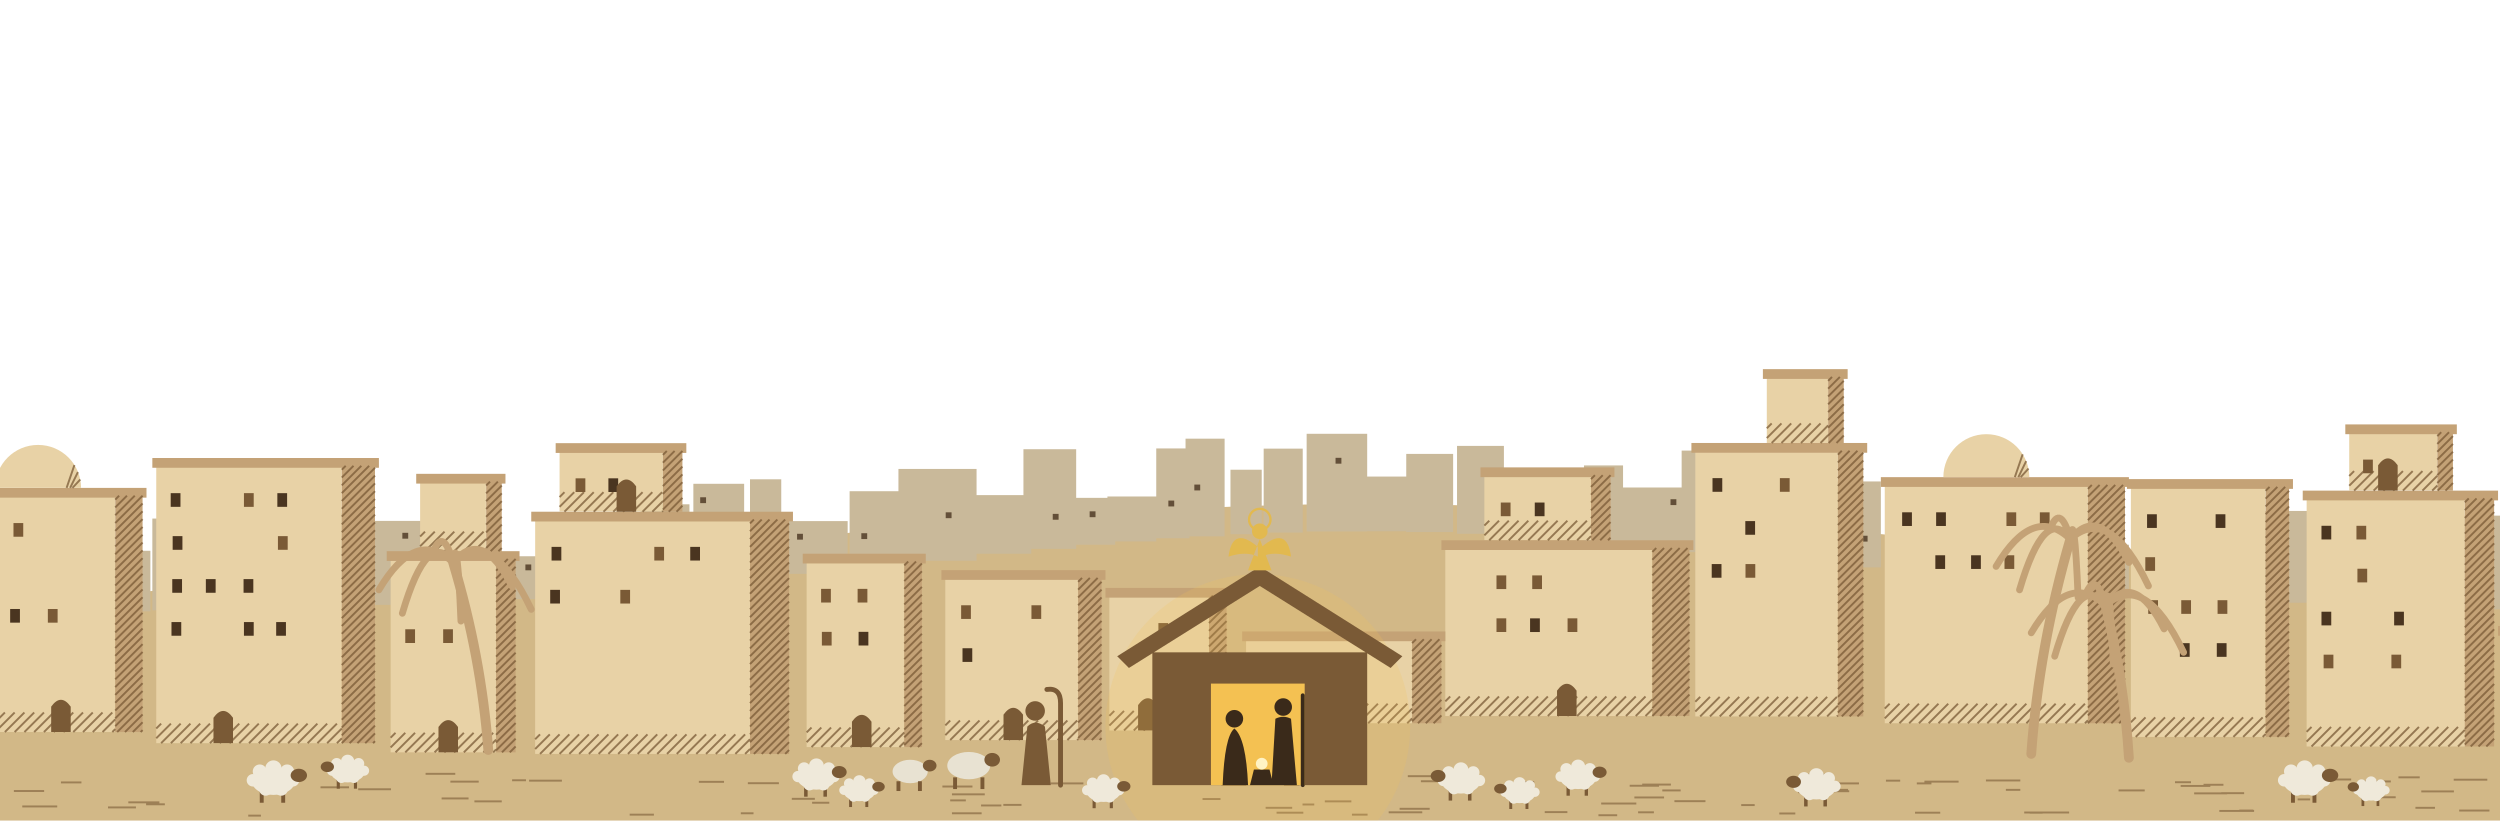
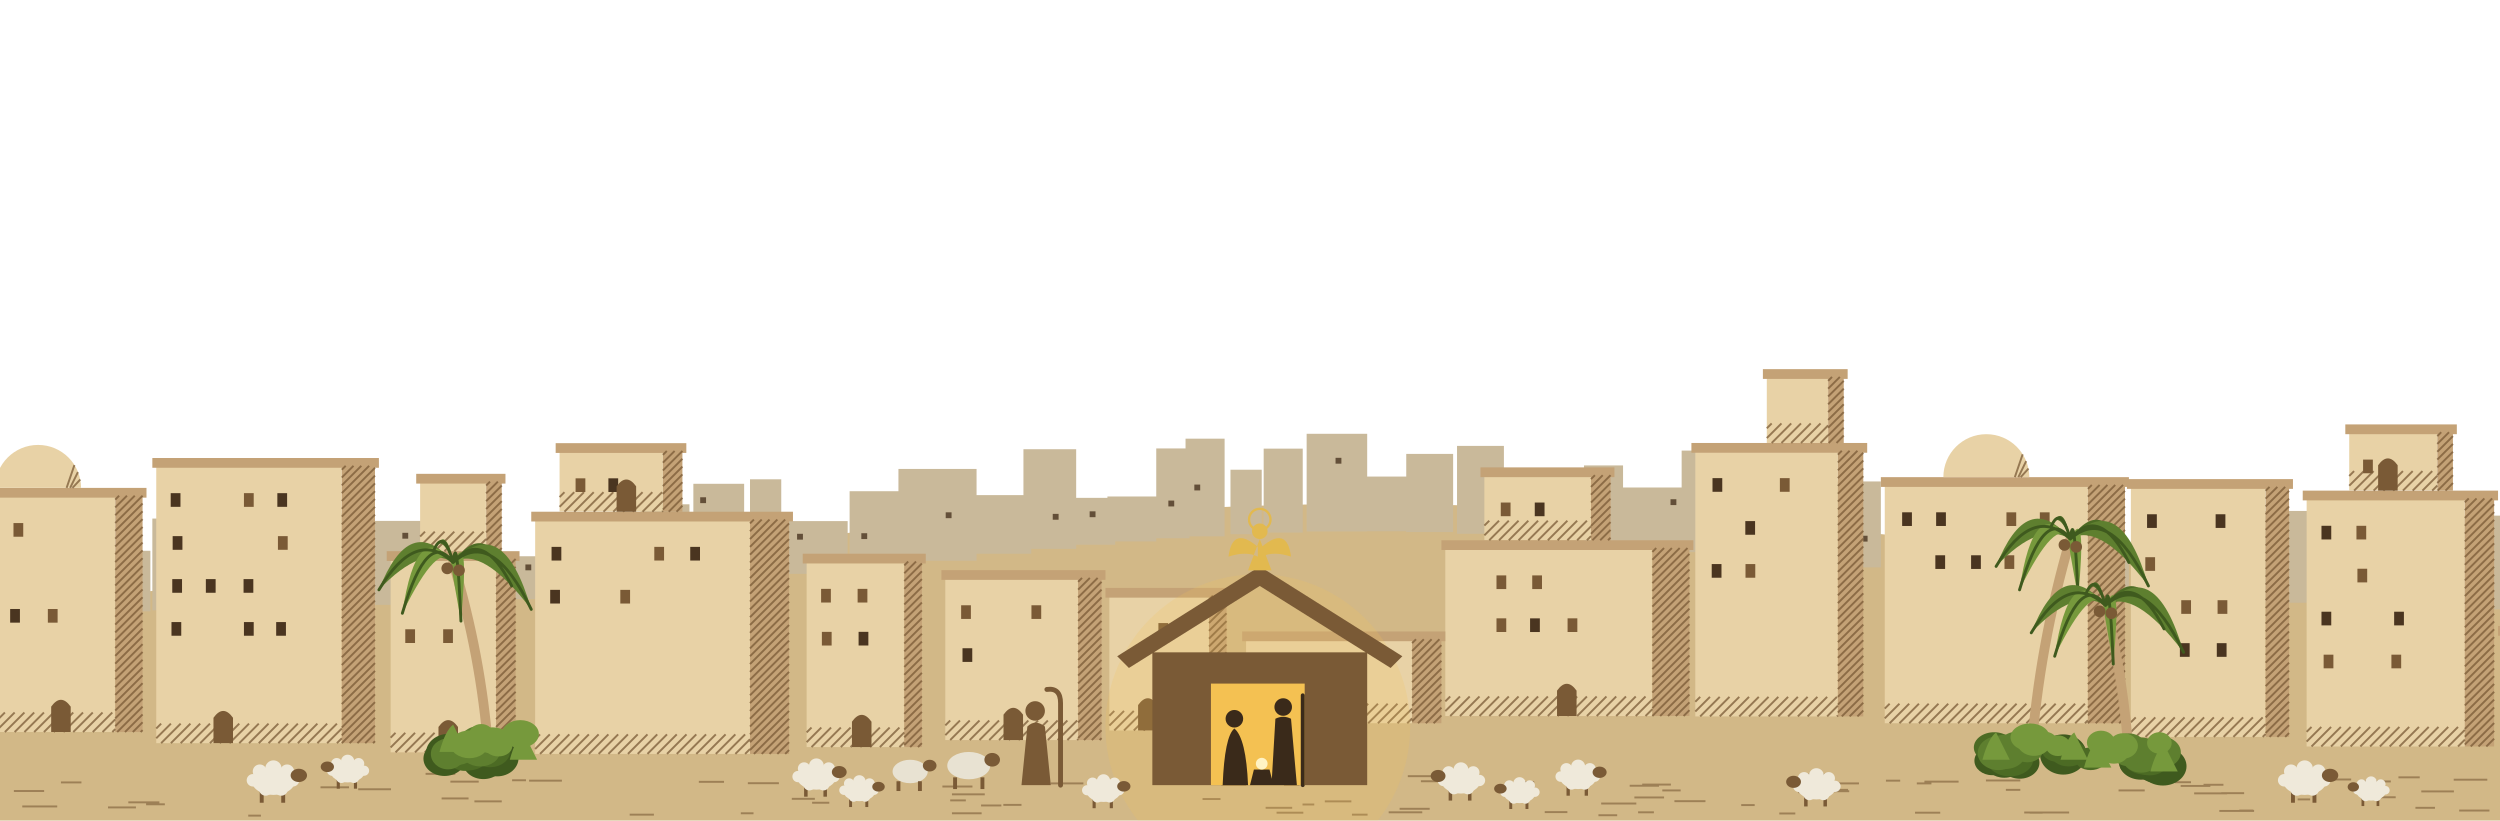
<svg xmlns="http://www.w3.org/2000/svg" viewBox="0 0 1280 420" preserveAspectRatio="xMidYMax slice">
  <path d="M0 420V307.5C300 290.3 520 258 700 258S1100 290.3 1280 306.1V420Z" fill="#D2B887" />
  <path d="M-10 267.5h21v46h-21ZM11 280.3h31v33h-31ZM45 282h32v31h-32ZM78 265.5h34v47h-34ZM111 289.9h38v22h-38ZM151 262.9h35v48h-35ZM183 266.7h36v43h-36ZM215 278.5h30v30h-30ZM243 284.8h37v22h-37ZM279 281h22v24h-22ZM300 274.4h26v29h-26ZM328 258.2h25v43h-25ZM355 247.7h26v51h-26ZM384 245.4h16v51h-16ZM401 266.8h33v27h-33ZM435 251.5h27v39h-27ZM460 240.1h40v47h-40ZM499 253.5h29v30h-29ZM524 230h27v51h-27ZM550 254.9h21v24h-21ZM567 254.2h25v23h-25ZM592 229.6h17v46h-17ZM607 224.6h20v50h-20ZM630 240.5h16v33h-16ZM647 229.7h20v43h-20ZM669 222.1h31v50h-31ZM696 244h28v28h-28ZM720 232.4h24v40h-24ZM746 228.3h24v45h-24ZM768 245.3h20v29h-20ZM791 251.8h20v24h-20ZM811 238.3h20v39h-20ZM830 249.6h35v30h-35ZM861 230.7h35v52h-35ZM892 240.9h16v44h-16ZM906 253.6h38v34h-38ZM940 246.5h23v44h-23ZM966 267.9h34v26h-34ZM1001 258.3h32v39h-32ZM1032 259.6h18v40h-18ZM1051 261.2h18v40h-18ZM1071 278.9h19v24h-19ZM1093 284h32v21h-32ZM1128 255.1h31v52h-31ZM1155 261.6h37v47h-37ZM1194 263.3h39v47h-39ZM1236 286.3h23v25h-23ZM1258 264h40v48h-40Z" fill="#C9B99A" />
  <path d="M53.4 286h3v3h-3ZM100.8 275.8h3v3h-3ZM142.9 295.4h3v3h-3ZM162.6 280.8h3v3h-3ZM206 272.8h3v3h-3ZM225.2 287.3h3v3h-3ZM269 289h3v3h-3ZM288.2 288.3h3v3h-3ZM358.5 254.6h3v3h-3ZM391.2 265.6h3v3h-3ZM408.1 273.3h3v3h-3ZM441 273h3v3h-3ZM484.2 262.3h3v3h-3ZM539 263.1h3v3h-3ZM557.9 261.8h3v3h-3ZM598.2 256.3h3v3h-3ZM611.5 248.1h3v3h-3ZM683.8 234.4h3v3h-3ZM772 249.5h3v3h-3ZM817.6 251.7h3v3h-3ZM855.3 255.6h3v3h-3ZM895.4 263.2h3v3h-3ZM929.2 262h3v3h-3ZM953.2 274.3h3v3h-3ZM970.5 275.4h3v3h-3ZM1018.4 276.7h3v3h-3ZM1139.8 266.3h3v3h-3ZM1165.7 281.6h3v3h-3ZM1204.1 277.7h3v3h-3ZM1241.4 292.2h3v3h-3Z" fill="#4A3520" opacity="0.8" />
  <path d="M-20 253.8h79v121h-79ZM80 238.5h95v142h-95ZM200 286.2h54v99h-54ZM215.1 246.6h33.7v35.7h-33.7ZM274 266h110v120h-110ZM286.5 230.9h52.9v31h-52.9ZM413 287.5h50v95h-50ZM484 295.9h68v83h-68ZM568 305h51v69h-51ZM638 327.3h85v43h-85ZM740 280.6h106v86h-106ZM760 243.3h54.6v33.3h-54.6ZM868 230.8h73v136h-73ZM904.6 193h31.4v33.8h-31.4ZM965 248.3h104v122h-104ZM1091 249.3h69v128h-69ZM1181 255.2h81v127h-81ZM1202.8 221.3h45.1v29.8h-45.1ZM1281 324.5h91v61h-91Z" fill="#E8D2A6" />
  <path d="M59 253.8h14v121h-14ZM175 238.5h17v142h-17ZM254 286.2h10v99h-10ZM248.9 246.6h8v35.7h-8ZM384 266h20v120h-20ZM339.4 230.9h10v31h-10ZM463 287.5h9v95h-9ZM552 295.9h12v83h-12ZM619 305h9v69h-9ZM723 327.3h15v43h-15ZM846 280.6h19v86h-19ZM814.6 243.3h10v33.3h-10ZM941 230.8h13v136h-13ZM936 193h8v33.8h-8ZM1069 248.3h19v122h-19ZM1160 249.3h12v128h-12ZM1262 255.2h15v127h-15ZM1247.9 221.3h8v29.8h-8ZM1372 324.5h16v61h-16ZM-22 249.8h97v5h-97ZM78 234.5h116v5h-116ZM198 282.2h68v5h-68ZM213.1 242.6h45.7v5h-45.7ZM272 262h134v5h-134ZM284.5 226.9h66.9v5h-66.9ZM411 283.5h63v5h-63ZM482 291.9h84v5h-84ZM566 301h64v5h-64ZM636 323.3h104v5h-104ZM738 276.6h129v5h-129ZM758 239.3h68.6v5h-68.6ZM866 226.8h90v5h-90ZM902.6 189h43.4v5h-43.4ZM963 244.3h127v5h-127ZM1089 245.3h85v5h-85ZM1179 251.2h100v5h-100ZM1200.8 217.3h57.1v5h-57.1ZM1279 320.5h111v5h-111Z" fill="#C4A276" />
  <path d="M-2.5 249.8A22 22 0 0 1 41.5 249.8ZM995 244.3A22 22 0 0 1 1039 244.3Z" fill="#E8D2A6" />
  <path d="M61 253.8L59 255.8M65 253.8L59 259.8M69 253.8L59 263.8M73 253.8L59 267.8M73 257.8L59 271.8M73 261.8L59 275.8M73 265.8L59 279.8M73 269.8L59 283.8M73 273.8L59 287.8M73 277.8L59 291.8M73 281.8L59 295.8M73 285.8L59 299.8M73 289.8L59 303.8M73 293.8L59 307.8M73 297.8L59 311.8M73 301.8L59 315.8M73 305.8L59 319.8M73 309.8L59 323.8M73 313.8L59 327.8M73 317.8L59 331.8M73 321.8L59 335.8M73 325.8L59 339.8M73 329.8L59 343.8M73 333.8L59 347.8M73 337.8L59 351.8M73 341.8L59 355.8M73 345.8L59 359.8M73 349.8L59 363.8M73 353.8L59 367.8M73 357.8L59 371.8M73 361.8L60 374.8M73 365.8L64 374.8M73 369.8L68 374.8M73 373.8L72 374.8M-17.5 364.8L-20 367.3M-12.5 364.8L-20 372.3M-7.5 364.8L-17.5 374.8M-2.5 364.8L-12.5 374.8M2.5 364.8L-7.5 374.8M7.5 364.8L-2.5 374.8M12.5 364.8L2.5 374.8M17.5 364.8L7.5 374.8M22.5 364.8L12.5 374.8M27.5 364.8L17.5 374.8M32.5 364.8L22.5 374.8M37.5 364.8L27.5 374.8M42.5 364.8L32.5 374.8M47.5 364.8L37.5 374.8M52.5 364.8L42.5 374.8M57.5 364.8L47.5 374.8M59 368.3L52.5 374.8M59 373.3L57.5 374.8M177 238.5L175 240.5M181 238.5L175 244.5M185 238.5L175 248.5M189 238.5L175 252.5M192 239.5L175 256.5M192 243.5L175 260.5M192 247.5L175 264.5M192 251.5L175 268.5M192 255.5L175 272.5M192 259.5L175 276.5M192 263.5L175 280.5M192 267.5L175 284.5M192 271.5L175 288.5M192 275.5L175 292.5M192 279.5L175 296.5M192 283.5L175 300.5M192 287.5L175 304.5M192 291.5L175 308.5M192 295.5L175 312.5M192 299.5L175 316.5M192 303.5L175 320.5M192 307.5L175 324.5M192 311.5L175 328.5M192 315.5L175 332.5M192 319.5L175 336.5M192 323.5L175 340.5M192 327.5L175 344.5M192 331.5L175 348.5M192 335.5L175 352.5M192 339.5L175 356.5M192 343.5L175 360.5M192 347.5L175 364.5M192 351.5L175 368.5M192 355.5L175 372.5M192 359.5L175 376.5M192 363.5L175 380.5M192 367.5L179 380.5M192 371.5L183 380.5M192 375.5L187 380.5M192 379.5L191 380.5M82.5 370.5L80 373M87.5 370.5L80 378M92.5 370.5L82.5 380.5M97.5 370.5L87.5 380.5M102.5 370.5L92.5 380.5M107.5 370.5L97.5 380.5M112.5 370.5L102.5 380.5M117.5 370.5L107.5 380.5M122.5 370.5L112.5 380.5M127.5 370.5L117.5 380.5M132.5 370.5L122.5 380.5M137.5 370.5L127.5 380.5M142.5 370.5L132.5 380.5M147.5 370.5L137.5 380.5M152.5 370.5L142.5 380.5M157.5 370.5L147.5 380.5M162.5 370.5L152.5 380.5M167.5 370.5L157.5 380.5M172.5 370.5L162.5 380.5M175 373L167.5 380.5M175 378L172.5 380.5M256 286.2L254 288.2M260 286.2L254 292.2M264 286.2L254 296.2M264 290.2L254 300.2M264 294.2L254 304.2M264 298.2L254 308.2M264 302.2L254 312.2M264 306.2L254 316.2M264 310.2L254 320.2M264 314.2L254 324.2M264 318.2L254 328.2M264 322.2L254 332.2M264 326.2L254 336.2M264 330.2L254 340.2M264 334.2L254 344.2M264 338.2L254 348.2M264 342.2L254 352.2M264 346.2L254 356.2M264 350.2L254 360.2M264 354.2L254 364.2M264 358.2L254 368.2M264 362.2L254 372.2M264 366.2L254 376.2M264 370.2L254 380.2M264 374.2L254 384.2M264 378.2L257 385.2M264 382.2L261 385.2M202.5 375.2L200 377.7M207.5 375.2L200 382.7M212.5 375.2L202.5 385.2M217.5 375.2L207.5 385.2M222.5 375.2L212.5 385.2M227.5 375.2L217.5 385.2M232.5 375.2L222.5 385.2M237.5 375.2L227.5 385.2M242.5 375.2L232.5 385.2M247.5 375.2L237.5 385.2M252.5 375.2L242.5 385.2M254 378.7L247.5 385.2M254 383.7L252.5 385.2M250.9 246.6L248.9 248.6M254.9 246.6L248.9 252.6M256.9 248.6L248.9 256.6M256.9 252.6L248.9 260.6M256.9 256.6L248.9 264.6M256.9 260.6L248.9 268.6M256.9 264.6L248.9 272.6M256.9 268.6L248.9 276.6M256.9 272.6L248.9 280.6M256.9 276.6L251.2 282.2M256.9 280.6L255.2 282.2M217.6 272.2L215.1 274.7M222.6 272.2L215.1 279.7M227.6 272.2L217.6 282.2M232.6 272.2L222.6 282.2M237.6 272.2L227.6 282.2M242.6 272.2L232.6 282.2M247.6 272.2L237.6 282.2M248.9 276L242.6 282.2M248.9 281L247.6 282.2M386 266L384 268M390 266L384 272M394 266L384 276M398 266L384 280M402 266L384 284M404 268L384 288M404 272L384 292M404 276L384 296M404 280L384 300M404 284L384 304M404 288L384 308M404 292L384 312M404 296L384 316M404 300L384 320M404 304L384 324M404 308L384 328M404 312L384 332M404 316L384 336M404 320L384 340M404 324L384 344M404 328L384 348M404 332L384 352M404 336L384 356M404 340L384 360M404 344L384 364M404 348L384 368M404 352L384 372M404 356L384 376M404 360L384 380M404 364L384 384M404 368L386 386M404 372L390 386M404 376L394 386M404 380L398 386M404 384L402 386M276.5 376L274 378.5M281.5 376L274 383.5M286.5 376L276.5 386M291.5 376L281.5 386M296.5 376L286.5 386M301.5 376L291.5 386M306.5 376L296.5 386M311.5 376L301.5 386M316.5 376L306.5 386M321.5 376L311.5 386M326.5 376L316.5 386M331.5 376L321.5 386M336.5 376L326.5 386M341.5 376L331.5 386M346.5 376L336.5 386M351.5 376L341.5 386M356.5 376L346.5 386M361.5 376L351.5 386M366.5 376L356.5 386M371.5 376L361.5 386M376.5 376L366.5 386M381.5 376L371.5 386M384 378.5L376.5 386M384 383.5L381.5 386M341.4 230.9L339.4 232.9M345.4 230.9L339.4 236.9M349.4 230.9L339.4 240.9M349.4 234.9L339.4 244.9M349.4 238.9L339.4 248.9M349.4 242.9L339.4 252.9M349.4 246.9L339.4 256.9M349.4 250.9L339.4 260.9M349.4 254.9L342.4 262M349.4 258.9L346.4 262M289 252L286.5 254.5M294 252L286.5 259.5M299 252L289 262M304 252L294 262M309 252L299 262M314 252L304 262M319 252L309 262M324 252L314 262M329 252L319 262M334 252L324 262M339 252L329 262M339.4 256.6L334 262M339.4 261.6L339 262M465 287.5L463 289.5M469 287.5L463 293.5M472 288.5L463 297.5M472 292.5L463 301.5M472 296.5L463 305.5M472 300.5L463 309.5M472 304.5L463 313.5M472 308.5L463 317.5M472 312.5L463 321.5M472 316.5L463 325.5M472 320.5L463 329.5M472 324.5L463 333.5M472 328.5L463 337.5M472 332.5L463 341.5M472 336.5L463 345.5M472 340.5L463 349.5M472 344.5L463 353.5M472 348.5L463 357.5M472 352.5L463 361.5M472 356.5L463 365.5M472 360.5L463 369.5M472 364.5L463 373.5M472 368.5L463 377.5M472 372.5L463 381.5M472 376.5L466 382.5M472 380.5L470 382.5M415.5 372.5L413 375M420.5 372.5L413 380M425.5 372.5L415.5 382.5M430.5 372.5L420.5 382.5M435.5 372.5L425.5 382.5M440.5 372.5L430.5 382.5M445.5 372.5L435.5 382.5M450.5 372.5L440.5 382.5M455.5 372.5L445.5 382.5M460.5 372.5L450.5 382.5M463 375L455.5 382.5M463 380L460.5 382.5M554 295.9L552 297.9M558 295.9L552 301.9M562 295.9L552 305.9M564 297.9L552 309.9M564 301.9L552 313.9M564 305.9L552 317.9M564 309.9L552 321.9M564 313.9L552 325.9M564 317.9L552 329.9M564 321.9L552 333.9M564 325.9L552 337.9M564 329.9L552 341.9M564 333.9L552 345.9M564 337.9L552 349.9M564 341.9L552 353.9M564 345.9L552 357.9M564 349.9L552 361.9M564 353.9L552 365.9M564 357.9L552 369.9M564 361.9L552 373.9M564 365.9L552 377.9M564 369.9L555 378.9M564 373.9L559 378.9M564 377.9L563 378.9M486.5 368.9L484 371.4M491.5 368.9L484 376.4M496.5 368.9L486.5 378.9M501.5 368.9L491.5 378.9M506.5 368.9L496.5 378.9M511.5 368.9L501.5 378.9M516.5 368.9L506.5 378.9M521.5 368.9L511.5 378.9M526.5 368.9L516.5 378.9M531.5 368.9L521.5 378.9M536.5 368.9L526.5 378.9M541.5 368.9L531.5 378.9M546.5 368.9L536.5 378.9M551.5 368.9L541.5 378.9M552 373.4L546.5 378.9M552 378.4L551.5 378.9M621 305L619 307M625 305L619 311M628 306L619 315M628 310L619 319M628 314L619 323M628 318L619 327M628 322L619 331M628 326L619 335M628 330L619 339M628 334L619 343M628 338L619 347M628 342L619 351M628 346L619 355M628 350L619 359M628 354L619 363M628 358L619 367M628 362L619 371M628 366L620 374M628 370L624 374M570.5 364L568 366.5M575.5 364L568 371.5M580.5 364L570.5 374M585.5 364L575.5 374M590.5 364L580.5 374M595.5 364L585.5 374M600.5 364L590.5 374M605.5 364L595.5 374M610.5 364L600.5 374M615.5 364L605.5 374M619 365.5L610.5 374M619 370.5L615.5 374M725 327.3L723 329.3M729 327.3L723 333.3M733 327.3L723 337.3M737 327.3L723 341.3M738 330.3L723 345.3M738 334.3L723 349.3M738 338.3L723 353.3M738 342.3L723 357.3M738 346.3L723 361.3M738 350.3L723 365.3M738 354.3L723 369.3M738 358.3L726 370.3M738 362.3L730 370.3M738 366.3L734 370.3M640.5 360.3L638 362.8M645.5 360.3L638 367.8M650.5 360.3L640.5 370.3M655.5 360.3L645.5 370.3M660.5 360.3L650.5 370.3M665.5 360.3L655.5 370.3M670.5 360.3L660.5 370.3M675.5 360.3L665.5 370.3M680.5 360.3L670.5 370.3M685.5 360.3L675.5 370.3M690.5 360.3L680.5 370.3M695.5 360.3L685.5 370.3M700.5 360.3L690.5 370.3M705.5 360.3L695.5 370.3M710.5 360.3L700.5 370.3M715.5 360.3L705.5 370.3M720.5 360.3L710.5 370.3M723 362.8L715.5 370.3M723 367.8L720.5 370.3M848 280.6L846 282.6M852 280.6L846 286.6M856 280.6L846 290.6M860 280.6L846 294.6M864 280.6L846 298.6M865 283.6L846 302.6M865 287.6L846 306.6M865 291.6L846 310.6M865 295.6L846 314.6M865 299.6L846 318.6M865 303.6L846 322.6M865 307.6L846 326.6M865 311.6L846 330.6M865 315.6L846 334.6M865 319.6L846 338.6M865 323.6L846 342.6M865 327.6L846 346.6M865 331.6L846 350.6M865 335.6L846 354.6M865 339.6L846 358.6M865 343.6L846 362.6M865 347.6L846 366.6M865 351.6L850 366.6M865 355.6L854 366.6M865 359.6L858 366.6M865 363.6L862 366.6M742.5 356.6L740 359.1M747.5 356.6L740 364.1M752.5 356.6L742.5 366.6M757.5 356.6L747.5 366.6M762.5 356.6L752.5 366.6M767.5 356.6L757.5 366.6M772.5 356.6L762.5 366.6M777.5 356.6L767.5 366.6M782.5 356.6L772.5 366.6M787.5 356.6L777.5 366.6M792.5 356.6L782.5 366.6M797.5 356.6L787.5 366.6M802.5 356.6L792.5 366.6M807.5 356.6L797.5 366.6M812.5 356.6L802.5 366.6M817.5 356.6L807.5 366.6M822.5 356.6L812.5 366.6M827.5 356.6L817.5 366.6M832.5 356.6L822.5 366.6M837.5 356.6L827.5 366.6M842.5 356.6L832.5 366.6M846 358.1L837.5 366.6M846 363.1L842.5 366.6M816.6 243.3L814.6 245.3M820.6 243.3L814.6 249.3M824.6 243.3L814.6 253.3M824.6 247.3L814.6 257.3M824.6 251.3L814.6 261.3M824.6 255.3L814.6 265.3M824.6 259.3L814.6 269.3M824.6 263.3L814.6 273.3M824.6 267.3L815.3 276.6M824.6 271.3L819.3 276.6M824.6 275.3L823.3 276.6M762.5 266.6L760 269.1M767.5 266.6L760 274.1M772.5 266.6L762.5 276.6M777.5 266.6L767.5 276.6M782.5 266.6L772.5 276.6M787.5 266.6L777.5 276.6M792.5 266.6L782.5 276.6M797.5 266.6L787.5 276.6M802.5 266.6L792.5 276.6M807.5 266.6L797.5 276.6M812.5 266.6L802.5 276.6M814.6 269.5L807.5 276.6M814.6 274.5L812.5 276.6M943 230.8L941 232.8M947 230.8L941 236.8M951 230.8L941 240.8M954 231.8L941 244.8M954 235.8L941 248.8M954 239.8L941 252.8M954 243.8L941 256.8M954 247.8L941 260.8M954 251.8L941 264.8M954 255.8L941 268.8M954 259.8L941 272.8M954 263.8L941 276.8M954 267.8L941 280.8M954 271.8L941 284.8M954 275.8L941 288.8M954 279.8L941 292.8M954 283.8L941 296.8M954 287.8L941 300.8M954 291.8L941 304.8M954 295.8L941 308.8M954 299.8L941 312.8M954 303.8L941 316.8M954 307.8L941 320.8M954 311.8L941 324.8M954 315.8L941 328.8M954 319.8L941 332.8M954 323.8L941 336.8M954 327.8L941 340.8M954 331.8L941 344.8M954 335.8L941 348.8M954 339.8L941 352.8M954 343.8L941 356.8M954 347.8L941 360.8M954 351.8L941 364.8M954 355.8L943 366.8M954 359.8L947 366.8M954 363.8L951 366.8M870.5 356.8L868 359.3M875.5 356.8L868 364.3M880.5 356.8L870.5 366.8M885.5 356.8L875.5 366.8M890.5 356.8L880.5 366.8M895.5 356.8L885.5 366.8M900.5 356.8L890.5 366.8M905.5 356.8L895.5 366.8M910.5 356.8L900.5 366.8M915.5 356.8L905.5 366.8M920.5 356.8L910.5 366.8M925.5 356.8L915.5 366.8M930.5 356.8L920.5 366.8M935.5 356.8L925.5 366.8M940.5 356.8L930.5 366.8M941 361.3L935.5 366.8M941 366.3L940.5 366.8M938 193L936 195M942 193L936 199M944 195L936 203M944 199L936 207M944 203L936 211M944 207L936 215M944 211L936 219M944 215L936 223M944 219L936.3 226.8M944 223L940.3 226.8M907.1 216.8L904.6 219.3M912.1 216.8L904.6 224.3M917.1 216.8L907.1 226.8M922.1 216.8L912.1 226.8M927.1 216.8L917.1 226.8M932.1 216.8L922.1 226.8M936 217.8L927.1 226.8M936 222.8L932.1 226.8M1071 248.3L1069 250.3M1075 248.3L1069 254.3M1079 248.3L1069 258.3M1083 248.3L1069 262.3M1087 248.3L1069 266.3M1088 251.3L1069 270.3M1088 255.3L1069 274.3M1088 259.3L1069 278.3M1088 263.3L1069 282.3M1088 267.3L1069 286.3M1088 271.3L1069 290.3M1088 275.3L1069 294.3M1088 279.3L1069 298.3M1088 283.3L1069 302.3M1088 287.3L1069 306.3M1088 291.3L1069 310.3M1088 295.3L1069 314.3M1088 299.3L1069 318.3M1088 303.3L1069 322.3M1088 307.3L1069 326.3M1088 311.3L1069 330.3M1088 315.3L1069 334.3M1088 319.3L1069 338.3M1088 323.3L1069 342.3M1088 327.3L1069 346.3M1088 331.3L1069 350.3M1088 335.3L1069 354.3M1088 339.3L1069 358.3M1088 343.3L1069 362.3M1088 347.3L1069 366.3M1088 351.3L1069 370.3M1088 355.3L1073 370.3M1088 359.3L1077 370.3M1088 363.3L1081 370.3M1088 367.3L1085 370.3M967.5 360.3L965 362.8M972.5 360.3L965 367.8M977.5 360.3L967.5 370.3M982.5 360.3L972.5 370.3M987.5 360.3L977.5 370.3M992.5 360.3L982.5 370.3M997.5 360.3L987.5 370.3M1002.5 360.3L992.5 370.3M1007.5 360.3L997.5 370.3M1012.5 360.3L1002.5 370.3M1017.5 360.3L1007.5 370.3M1022.5 360.3L1012.5 370.3M1027.5 360.3L1017.5 370.3M1032.5 360.3L1022.5 370.3M1037.5 360.3L1027.5 370.3M1042.5 360.3L1032.5 370.3M1047.5 360.3L1037.5 370.3M1052.5 360.3L1042.5 370.3M1057.5 360.3L1047.5 370.3M1062.5 360.3L1052.5 370.3M1067.5 360.3L1057.5 370.3M1069 363.8L1062.5 370.3M1069 368.8L1067.5 370.3M1162 249.3L1160 251.3M1166 249.3L1160 255.3M1170 249.3L1160 259.3M1172 251.3L1160 263.3M1172 255.3L1160 267.3M1172 259.3L1160 271.3M1172 263.3L1160 275.3M1172 267.3L1160 279.3M1172 271.3L1160 283.3M1172 275.3L1160 287.3M1172 279.3L1160 291.3M1172 283.3L1160 295.3M1172 287.3L1160 299.3M1172 291.3L1160 303.3M1172 295.3L1160 307.3M1172 299.3L1160 311.3M1172 303.3L1160 315.3M1172 307.3L1160 319.3M1172 311.3L1160 323.3M1172 315.3L1160 327.3M1172 319.3L1160 331.3M1172 323.3L1160 335.3M1172 327.3L1160 339.3M1172 331.3L1160 343.3M1172 335.3L1160 347.3M1172 339.3L1160 351.3M1172 343.3L1160 355.3M1172 347.3L1160 359.3M1172 351.3L1160 363.3M1172 355.3L1160 367.3M1172 359.3L1160 371.3M1172 363.3L1160 375.3M1172 367.3L1162 377.3M1172 371.3L1166 377.3M1172 375.3L1170 377.3M1093.5 367.3L1091 369.8M1098.5 367.3L1091 374.8M1103.5 367.3L1093.5 377.3M1108.5 367.3L1098.5 377.3M1113.5 367.3L1103.5 377.3M1118.5 367.3L1108.5 377.3M1123.5 367.3L1113.5 377.3M1128.5 367.3L1118.5 377.3M1133.5 367.3L1123.5 377.3M1138.5 367.3L1128.5 377.3M1143.5 367.3L1133.5 377.3M1148.5 367.3L1138.5 377.3M1153.5 367.3L1143.5 377.3M1158.5 367.3L1148.5 377.3M1160 370.8L1153.5 377.3M1160 375.8L1158.5 377.3M1264 255.2L1262 257.2M1268 255.2L1262 261.2M1272 255.2L1262 265.2M1276 255.2L1262 269.2M1277 258.2L1262 273.2M1277 262.2L1262 277.2M1277 266.2L1262 281.2M1277 270.2L1262 285.2M1277 274.2L1262 289.2M1277 278.2L1262 293.2M1277 282.2L1262 297.2M1277 286.2L1262 301.2M1277 290.2L1262 305.2M1277 294.2L1262 309.2M1277 298.2L1262 313.2M1277 302.2L1262 317.2M1277 306.2L1262 321.2M1277 310.2L1262 325.2M1277 314.2L1262 329.2M1277 318.2L1262 333.2M1277 322.2L1262 337.2M1277 326.2L1262 341.2M1277 330.2L1262 345.2M1277 334.2L1262 349.2M1277 338.2L1262 353.2M1277 342.2L1262 357.2M1277 346.2L1262 361.2M1277 350.2L1262 365.2M1277 354.2L1262 369.2M1277 358.2L1262 373.2M1277 362.2L1262 377.2M1277 366.2L1262 381.2M1277 370.2L1265 382.2M1277 374.2L1269 382.2M1277 378.2L1273 382.2M1183.5 372.2L1181 374.7M1188.5 372.2L1181 379.7M1193.5 372.2L1183.5 382.2M1198.5 372.2L1188.5 382.2M1203.5 372.2L1193.5 382.2M1208.5 372.2L1198.5 382.2M1213.5 372.2L1203.5 382.2M1218.5 372.2L1208.5 382.2M1223.5 372.2L1213.5 382.2M1228.5 372.2L1218.5 382.2M1233.5 372.2L1223.5 382.2M1238.5 372.2L1228.5 382.2M1243.5 372.2L1233.5 382.2M1248.5 372.2L1238.5 382.2M1253.5 372.2L1243.5 382.2M1258.5 372.2L1248.5 382.2M1262 373.7L1253.5 382.2M1262 378.7L1258.5 382.2M1249.9 221.3L1247.9 223.3M1253.9 221.3L1247.9 227.3M1255.9 223.3L1247.9 231.3M1255.9 227.3L1247.9 235.3M1255.9 231.3L1247.9 239.3M1255.9 235.3L1247.9 243.3M1255.9 239.3L1247.9 247.3M1255.9 243.3L1248.1 251.2M1255.9 247.3L1252.1 251.2M1205.3 241.2L1202.8 243.7M1210.3 241.2L1202.8 248.7M1215.3 241.2L1205.3 251.2M1220.3 241.2L1210.3 251.2M1225.3 241.2L1215.3 251.2M1230.3 241.2L1220.3 251.2M1235.3 241.2L1225.3 251.2M1240.3 241.2L1230.3 251.2M1245.3 241.2L1235.3 251.2M1247.9 243.6L1240.3 251.2M1247.9 248.6L1245.3 251.2M1374 324.5L1372 326.5M1378 324.5L1372 330.5M1382 324.5L1372 334.5M1386 324.5L1372 338.5M1388 326.5L1372 342.5M1388 330.5L1372 346.5M1388 334.5L1372 350.5M1388 338.5L1372 354.5M1388 342.5L1372 358.5M1388 346.5L1372 362.5M1388 350.5L1372 366.5M1388 354.5L1372 370.5M1388 358.5L1372 374.5M1388 362.5L1372 378.5M1388 366.5L1372 382.5M1388 370.5L1373 385.5M1388 374.5L1377 385.5M1388 378.5L1381 385.5M1388 382.5L1385 385.5M1283.5 375.5L1281 378M1288.5 375.5L1281 383M1293.5 375.5L1283.5 385.5M1298.5 375.5L1288.5 385.5M1303.5 375.5L1293.5 385.5M1308.5 375.5L1298.5 385.5M1313.5 375.5L1303.5 385.5M1318.5 375.5L1308.5 385.5M1323.5 375.5L1313.5 385.5M1328.5 375.5L1318.5 385.5M1333.5 375.5L1323.5 385.5M1338.5 375.5L1328.5 385.5M1343.5 375.5L1333.5 385.5M1348.5 375.5L1338.5 385.5M1353.5 375.5L1343.5 385.5M1358.5 375.5L1348.5 385.5M1363.5 375.5L1353.5 385.5M1368.5 375.5L1358.5 385.5M1372 377L1363.5 385.5M1372 382L1368.5 385.5M41.1 245.5L37.1 249.8M39.9 241.7L35.9 249.8M38.1 238.1L34.1 249.8M1038.6 239.9L1034.6 244.3M1037.4 236.1L1033.4 244.3M1035.6 232.6L1031.6 244.3" fill="none" stroke="#7A5A36" stroke-width="1" opacity="0.75" />
  <path d="M5.2 311.8h5v7h-5ZM87.4 252.5h5v7h-5ZM142 252.5h5v7h-5ZM88.4 274.5h5v7h-5ZM88.2 296.5h5v7h-5ZM105.4 296.5h5v7h-5ZM124.7 296.5h5v7h-5ZM87.8 318.5h5v7h-5ZM124.9 318.5h5v7h-5ZM141.4 318.5h5v7h-5ZM282.4 280h5v7h-5ZM353.4 280h5v7h-5ZM281.7 302h5v7h-5ZM311.5 244.9h5v7h-5ZM439.6 323.5h5v7h-5ZM492.8 331.9h5v7h-5ZM681.4 341.3h5v7h-5ZM783.4 316.6h5v7h-5ZM785.8 257.3h5v7h-5ZM876.8 244.8h5v7h-5ZM893.6 266.8h5v7h-5ZM876.4 288.8h5v7h-5ZM973.9 262.3h5v7h-5ZM991.3 262.3h5v7h-5ZM990.9 284.3h5v7h-5ZM1009.2 284.3h5v7h-5ZM1099.3 263.3h5v7h-5ZM1134.4 263.3h5v7h-5ZM1116.1 329.3h5v7h-5ZM1135 329.3h5v7h-5ZM1188.6 269.2h5v7h-5ZM1188.6 313.2h5v7h-5ZM1225.8 313.2h5v7h-5Z" fill="#4A3520" />
  <path d="M-12.2 267.8h5v7h-5ZM6.9 267.8h5v7h-5ZM24.5 311.8h5v7h-5ZM124.9 252.5h5v7h-5ZM142.3 274.5h5v7h-5ZM207.5 322.2h5v7h-5ZM226.9 322.2h5v7h-5ZM335 280h5v7h-5ZM317.6 302h5v7h-5ZM294.7 244.9h5v7h-5ZM420.4 301.5h5v7h-5ZM439.1 301.5h5v7h-5ZM420.8 323.5h5v7h-5ZM492.1 309.9h5v7h-5ZM528.1 309.9h5v7h-5ZM593.1 319h5v7h-5ZM664.2 341.3h5v7h-5ZM766.2 294.6h5v7h-5ZM784.5 294.6h5v7h-5ZM766.2 316.6h5v7h-5ZM802.6 316.6h5v7h-5ZM768.4 257.3h5v7h-5ZM911.3 244.8h5v7h-5ZM893.7 288.8h5v7h-5ZM1027.3 262.3h5v7h-5ZM1044.4 262.3h5v7h-5ZM1026.3 284.3h5v7h-5ZM1098.4 285.3h5v7h-5ZM1099.9 307.3h5v7h-5ZM1116.8 307.3h5v7h-5ZM1135.4 307.3h5v7h-5ZM1206.5 269.2h5v7h-5ZM1207 291.2h5v7h-5ZM1189.7 335.2h5v7h-5ZM1224.4 335.2h5v7h-5ZM1209.9 235.3h5v7h-5ZM1288.5 338.5h5v7h-5ZM1307.5 338.5h5v7h-5ZM26.2 374.8V361.8Q31.2 354.8 36.2 361.8V374.8ZM109.3 380.5V367.5Q114.3 360.5 119.3 367.5V380.5ZM224.5 385.2V372.2Q229.5 365.2 234.5 372.2V385.2ZM315.7 262V249Q320.7 242 325.7 249V262ZM436.2 382.5V369.5Q441.2 362.5 446.2 369.5V382.5ZM513.8 378.9V365.9Q518.8 358.9 523.8 365.9V378.9ZM582.7 374V361Q587.7 354 592.7 361V374ZM797.2 366.6V353.6Q802.2 346.6 807.2 353.6V366.6ZM1217.6 251.2V238.2Q1222.6 231.2 1227.6 238.2V251.2Z" fill="#7A5A36" />
  <path d="M250 384Q246.4 336.0 232 288" fill="none" stroke="#C4A276" stroke-width="5" stroke-linecap="round" />
-   <path d="M232 288Q213.0 270 194 302M232 288Q219.0 270 206 314M232 288Q247.0 270 262 300M232 288Q252.0 270 272 312M232 288Q234.0 270 236 318M232 288Q227.0 270 222 282" fill="none" stroke="#C4A276" stroke-width="3.5" stroke-linecap="round" />
+   <g>
+     <path d="M232 288Q209.9 261.6 194 302Q216.1 278.4 232 288Z" fill="#5E7F2F" />
+     <path d="M232 288Q213.3 264.3 206 314Q224.7 275.7 232 288Z" fill="#76993C" />
+     <path d="M232 288Q244.4 276.6 262 300Q249.6 263.4 232 288Z" fill="#4C6B24" />
+     <path d="M232 288Q246.7 278.8 272 312Q257.3 261.2 232 288Z" fill="#5E7F2F" />
+     <path d="M232 288Q227.4 270.9 236 318Q240.6 269.1 232 288Z" fill="#76993C" />
+     <path d="M232 288Q228.3 267.8 222 282Q225.7 272.2 232 288Z" fill="#4C6B24" />
+   </g>
+   <path d="M232 288Q213.0 270 194 302M232 288Q219.0 270 206 314M232 288Q247.0 270 262 300M232 288Q252.0 270 272 312M232 288Q234.0 270 236 318M232 288Q227.0 270 222 282" fill="none" stroke="#3F5A1E" stroke-width="1.5" stroke-linecap="round" />
+   <circle cx="229" cy="291" r="3" fill="#7A5A36" />
+   <circle cx="235" cy="292" r="3" fill="#7A5A36" />
  <path d="M1040 386Q1044.0 331.0 1060 276" fill="none" stroke="#C4A276" stroke-width="5" stroke-linecap="round" />
-   <path d="M1060 276Q1041.0 258 1022 290M1060 276Q1047.0 258 1034 302M1060 276Q1075.0 258 1090 288M1060 276Q1080.0 258 1100 300M1060 276Q1062.0 258 1064 306M1060 276Q1055.0 258 1050 270" fill="none" stroke="#C4A276" stroke-width="3.5" stroke-linecap="round" />
+   <g>
+     <path d="M1060 276Q1037.9 249.6 1022 290Q1044.1 266.4 1060 276Z" fill="#5E7F2F" />
+     <path d="M1060 276Q1041.3 252.3 1034 302Q1052.7 263.7 1060 276Z" fill="#76993C" />
+     <path d="M1060 276Q1072.4 264.6 1090 288Q1077.6 251.4 1060 276Z" fill="#4C6B24" />
+     <path d="M1060 276Q1074.7 266.8 1100 300Q1085.3 249.2 1060 276Z" fill="#5E7F2F" />
+     <path d="M1060 276Q1055.4 258.9 1064 306Q1068.6 257.1 1060 276Z" fill="#76993C" />
+     <path d="M1060 276Q1056.3 255.8 1050 270Q1053.7 260.2 1060 276Z" fill="#4C6B24" />
+   </g>
+   <path d="M1060 276Q1041.0 258 1022 290M1060 276Q1047.0 258 1034 302M1060 276Q1075.0 258 1090 288M1060 276Q1080.0 258 1100 300M1060 276Q1062.0 258 1064 306M1060 276Q1055.0 258 1050 270" fill="none" stroke="#3F5A1E" stroke-width="1.5" stroke-linecap="round" />
+   <circle cx="1057" cy="279" r="3" fill="#7A5A36" />
+   <circle cx="1063" cy="280" r="3" fill="#7A5A36" />
  <path d="M1090 388Q1087.6 349.0 1078 310" fill="none" stroke="#C4A276" stroke-width="5" stroke-linecap="round" />
-   <path d="M1078 310Q1059.0 292 1040 324M1078 310Q1065.0 292 1052 336M1078 310Q1093.0 292 1108 322M1078 310Q1098.0 292 1118 334M1078 310Q1080.0 292 1082 340M1078 310Q1073.0 292 1068 304" fill="none" stroke="#C4A276" stroke-width="3.5" stroke-linecap="round" />
+   <g>
+     <path d="M1078 310Q1055.9 283.6 1040 324Q1062.1 300.4 1078 310Z" fill="#5E7F2F" />
+     <path d="M1078 310Q1059.3 286.3 1052 336Q1070.7 297.7 1078 310Z" fill="#76993C" />
+     <path d="M1078 310Q1090.4 298.6 1108 322Q1095.6 285.4 1078 310Z" fill="#4C6B24" />
+     <path d="M1078 310Q1092.7 300.8 1118 334Q1103.3 283.2 1078 310Z" fill="#5E7F2F" />
+     <path d="M1078 310Q1073.4 292.9 1082 340Q1086.6 291.1 1078 310Z" fill="#76993C" />
+     <path d="M1078 310Q1074.3 289.8 1068 304Q1071.7 294.2 1078 310Z" fill="#4C6B24" />
+   </g>
+   <path d="M1078 310Q1059.0 292 1040 324M1078 310Q1065.0 292 1052 336M1078 310Q1093.0 292 1108 322M1078 310Q1098.0 292 1118 334M1078 310Q1080.0 292 1082 340M1078 310Q1073.0 292 1068 304" fill="none" stroke="#3F5A1E" stroke-width="1.5" stroke-linecap="round" />
+   <circle cx="1075" cy="313" r="3" fill="#7A5A36" />
+   <circle cx="1081" cy="314" r="3" fill="#7A5A36" />
  <path d="M0 420V394Q320 380 640 394T1280 390V420Z" fill="#D2B887" />
  <path d="M183.4 404.1h16.8M834.4 402.3h15M891.5 412.2h6.9M74.8 411.8h9.6M716.6 414.1h15.4M923.6 396.6h12.9M1172.8 400.7h17.8M981.4 401.1h7.5M31.2 400.6h10.5M242.9 410.3h14M270.9 399.7h16.8M487.4 416.4h15.2M664.7 397.1h14.6M965.6 399.7h7.3M605.9 397.6h9.9M226.1 408.8h13.8M1116.5 402.4h15.2M1217.2 408.2h9.4M7.1 405h15.5M1123.4 406.2h16.9M1128.2 401.8h10.2M678.3 410.3h13.6M262.2 399.5h7.1M1016.8 399.6h17.6M55.3 413.4h14.3M645.9 396.9h6.3M415.8 411h8.8M164.1 403.1h14.6M777.4 400.4h8.1M936.9 405.1h9.9M930.7 404.4h15.5M379.3 416.4h6.5M382.9 401h15.9M985.3 400.2h17.5M790.9 415.8h11.6M911 416.5h8.2M920.7 405.6h6.6M487.4 406.7h16.8M711 415.9h17.2M1046 416h13.4M11.4 412.9h17.9M666.9 411.9h6M1136.3 415.2h17.8M1228 398h10.9M1259.1 415h15.5M625.3 401.8h12.8M818.4 417.4h9.6M1186.8 399.1h17M836.8 408.3h15.2M502.3 412.4h10.4M653.6 416.1h13.7M1137.3 406.1h11.7M660 401.3h12.6M357.8 400.3h12.9M405.4 409h11.8M537.9 401.1h16.8M1113.6 400.5h8.2M692.2 417.1h8M1208.1 400.1h16M615.7 409.1h9.2M642.6 397.9h13.3M1036.4 416h16.2M720.8 397.4h17.9M217.9 396.2h15.2M648 413.6h13.6M819.8 411.4h18M1084.7 404.7h13.4M230.6 400.2h14.5M1239.7 405.2h16.7M840.8 401.7h14.7M851.1 404.7h9.4M937.7 401.1h14.1M322.4 417.1h12.4M657.4 401.8h7.9M1146.5 415h7.2M838.7 415.9h8.1M744 402.9h12.3M1176.4 409.3h6.4M65.7 410.8h15.9M727.5 400h17.5M482.5 402.7h15.4M1256.3 399.2h17.2M486.5 409.8h8M1027 404.4h7.4M857.3 410.2h15.9M127.1 417.6h6.5M1236.7 413.6h10M513.7 412.1h9.3M1039.2 416.1h6.6M980.5 416.1h12.9" fill="none" stroke="#7A5A36" stroke-width="1" opacity="0.6" />
+   <g>
+     <ellipse cx="247.5" cy="390.6" rx="10.3" ry="8.3" fill="#3F5A1E" />
+     <ellipse cx="254.5" cy="388.1" rx="11.0" ry="9.4" fill="#3F5A1E" />
+     <ellipse cx="229.8" cy="385.5" rx="11.7" ry="9.8" fill="#3F5A1E" />
+     <ellipse cx="227.6" cy="388.4" rx="10.8" ry="8.9" fill="#3F5A1E" />
+     <ellipse cx="233.7" cy="387.2" rx="7.8" ry="5.8" fill="#3F5A1E" />
+     <ellipse cx="238.0" cy="386.5" rx="9.5" ry="8.2" fill="#4C6B24" />
+     <ellipse cx="250.9" cy="384.6" rx="10.3" ry="8.2" fill="#4C6B24" />
+     <ellipse cx="240.1" cy="385.2" rx="10.9" ry="9.2" fill="#4C6B24" />
+     <ellipse cx="242.0" cy="383.8" rx="7.4" ry="6.3" fill="#4C6B24" />
+     <ellipse cx="245.8" cy="381.2" rx="11.1" ry="9.6" fill="#5E7F2F" />
+     <ellipse cx="229.4" cy="386.0" rx="8.8" ry="7.9" fill="#5E7F2F" />
+     <ellipse cx="245.9" cy="384.9" rx="10.0" ry="7.5" fill="#5E7F2F" />
+     <ellipse cx="233.8" cy="384.7" rx="9.7" ry="7.0" fill="#5E7F2F" />
+     <ellipse cx="240.3" cy="381.1" rx="9.7" ry="7.1" fill="#76993C" />
+     <ellipse cx="252.2" cy="379.1" rx="9.3" ry="6.7" fill="#76993C" />
+     <ellipse cx="255.2" cy="382.0" rx="7.1" ry="5.3" fill="#76993C" />
+     <ellipse cx="266.4" cy="375.8" rx="9.5" ry="7.1" fill="#76993C" />
+     <ellipse cx="246.4" cy="376.4" rx="6.4" ry="5.7" fill="#76993C" />
+     <ellipse cx="1026.2" cy="390.9" rx="9.6" ry="7.3" fill="#3F5A1E" />
+     <ellipse cx="1020.0" cy="389.5" rx="9.1" ry="7.4" fill="#3F5A1E" />
+     <ellipse cx="1034.1" cy="390.5" rx="10.1" ry="8.2" fill="#3F5A1E" />
+     <ellipse cx="1056.4" cy="386.3" rx="11.9" ry="10.3" fill="#3F5A1E" />
+     <ellipse cx="1029.1" cy="388.7" rx="11.9" ry="8.8" fill="#4C6B24" />
+     <ellipse cx="1059.1" cy="385.7" rx="9.3" ry="6.7" fill="#4C6B24" />
+     <ellipse cx="1021.0" cy="382.7" rx="10.4" ry="7.8" fill="#4C6B24" />
+     <ellipse cx="1053.0" cy="383.4" rx="7.8" ry="6.6" fill="#4C6B24" />
+     <ellipse cx="1023.2" cy="385.6" rx="10.6" ry="8.7" fill="#5E7F2F" />
+     <ellipse cx="1031.7" cy="380.0" rx="6.9" ry="5.2" fill="#5E7F2F" />
+     <ellipse cx="1038.0" cy="383.6" rx="8.2" ry="6.7" fill="#5E7F2F" />
+     <ellipse cx="1026.9" cy="384.9" rx="10.5" ry="8.8" fill="#5E7F2F" />
+     <ellipse cx="1046.6" cy="379.2" rx="6.5" ry="4.6" fill="#76993C" />
+     <ellipse cx="1053.7" cy="381.8" rx="6.3" ry="5.3" fill="#76993C" />
+     <ellipse cx="1039.4" cy="377.5" rx="10.0" ry="7.1" fill="#76993C" />
+     <ellipse cx="1041.4" cy="379.6" rx="8.8" ry="7.4" fill="#76993C" />
+     <ellipse cx="1104.1" cy="390.8" rx="11.4" ry="10.1" fill="#3F5A1E" />
+     <ellipse cx="1107.4" cy="392.3" rx="12.1" ry="9.9" fill="#3F5A1E" />
+     <ellipse cx="1095.7" cy="390.7" rx="10.7" ry="7.6" fill="#3F5A1E" />
+     <ellipse cx="1096.2" cy="390.6" rx="11.1" ry="8.6" fill="#3F5A1E" />
+     <ellipse cx="1100.2" cy="388.4" rx="11.4" ry="8.2" fill="#4C6B24" />
+     <ellipse cx="1100.6" cy="389.9" rx="9.5" ry="7.1" fill="#4C6B24" />
+     <ellipse cx="1098.2" cy="388.1" rx="11.3" ry="8.5" fill="#4C6B24" />
+     <ellipse cx="1070.4" cy="388.5" rx="8.0" ry="5.8" fill="#4C6B24" />
+     <ellipse cx="1105.8" cy="385.2" rx="10.8" ry="8.3" fill="#5E7F2F" />
+     <ellipse cx="1096.3" cy="386.6" rx="10.2" ry="9.0" fill="#5E7F2F" />
+     <ellipse cx="1104.0" cy="385.9" rx="8.0" ry="5.8" fill="#5E7F2F" />
+     <ellipse cx="1089.9" cy="383.9" rx="9.4" ry="8.4" fill="#5E7F2F" />
+     <ellipse cx="1082.3" cy="385.4" rx="7.5" ry="5.6" fill="#76993C" />
+     <ellipse cx="1087.1" cy="381.9" rx="7.5" ry="6.5" fill="#76993C" />
+     <ellipse cx="1105.6" cy="380.4" rx="6.3" ry="5.5" fill="#76993C" />
+     <ellipse cx="1075.7" cy="380.2" rx="7.2" ry="6.1" fill="#76993C" />
+     <path d="M225 385Q228 374 232 371Q235 377 239 385Z" fill="#76993C" />
+     <path d="M261 389Q264 378 268 375Q271 381 275 389Z" fill="#76993C" />
+     <path d="M1015 389Q1018 378 1022 375Q1025 381 1029 389Z" fill="#76993C" />
+     <path d="M1055 389Q1058 378 1062 375Q1065 381 1069 389Z" fill="#76993C" />
+     <path d="M1067 393Q1070 382 1074 379Q1077 385 1081 393Z" fill="#76993C" />
+     <path d="M1101 395Q1104 384 1108 381Q1111 387 1115 395Z" fill="#76993C" />
+   </g>
  <circle cx="644" cy="372" r="78" fill="#F4C152" opacity="0.18" />
  <path d="M590 402V334H700V402Z M572 336L645 290L718 336L712 342L645 300L578 342Z" fill="#7A5A36" />
  <rect x="620" y="350" width="48" height="52" fill="#F4C152" />
  <path d="M626 402Q627 377 632 373Q638 378 639 402Z M651 402L653 368Q657 366 661 368L664 402Z M640 402L642 394H650L652 402Z" fill="#3A2A1A" />
  <circle cx="632" cy="368" r="4.5" fill="#3A2A1A" />
  <circle cx="657" cy="362" r="4.5" fill="#3A2A1A" />
  <path d="M667 356V402" stroke="#3A2A1A" stroke-width="2" stroke-linecap="round" />
  <circle cx="646" cy="391" r="3" fill="#FFF3C4" />
  <path d="M644 280Q631 269 629 285Q638 282 644 285Z M646 280Q659 269 661 285Q652 282 646 285Z M639 292L645 276L651 292Z" fill="#E2B94F" />
  <circle cx="645" cy="272" r="4" fill="#E2B94F" />
  <circle cx="645" cy="266" r="5.5" fill="none" stroke="#E2B94F" stroke-width="1.2" />
  <path d="M523 402L526 372Q530 368 535 372L538 402Z" fill="#7A5A36" />
  <circle cx="530" cy="364" r="5" fill="#7A5A36" />
  <path d="M543 402V360Q543 352 536 353" fill="none" stroke="#7A5A36" stroke-width="2.5" stroke-linecap="round" />
  <ellipse cx="496" cy="392" rx="11" ry="7" fill="#E8E2D2" />
  <ellipse cx="508" cy="389" rx="4" ry="3.5" fill="#7A5A36" />
  <path d="M489 398V404M503 398V404" stroke="#7A5A36" stroke-width="2" />
  <ellipse cx="466" cy="395" rx="9" ry="6" fill="#E8E2D2" />
  <ellipse cx="476" cy="392" rx="3.5" ry="3" fill="#7A5A36" />
  <path d="M460 400V405M471 400V405" stroke="#7A5A36" stroke-width="2" />
  <path d="M134 405V411M145 405V411" stroke="#7A5A36" stroke-width="2" />
  <g fill="#EFE9DA">
    <ellipse cx="140" cy="400" rx="11" ry="7" />
    <circle cx="133" cy="395" r="3.6" />
    <circle cx="140" cy="393.5" r="4.2" />
    <circle cx="147" cy="395" r="3.6" />
    <circle cx="129.5" cy="399.5" r="3.2" />
    <circle cx="150" cy="399.5" r="3.2" />
    <circle cx="136" cy="404" r="3.4" />
    <circle cx="144" cy="404" r="3.4" />
  </g>
  <ellipse cx="153" cy="397" rx="4.2" ry="3.4" fill="#7A5A36" />
  <path d="M173.2 399V403.8M182 399V403.8" stroke="#7A5A36" stroke-width="1.6" />
  <g fill="#EFE9DA">
    <ellipse cx="178" cy="395" rx="8.8" ry="5.6" />
    <circle cx="183.6" cy="391" r="2.9" />
    <circle cx="178" cy="389.8" r="3.4" />
    <circle cx="172.4" cy="391" r="2.9" />
    <circle cx="186.4" cy="394.6" r="2.6" />
    <circle cx="170" cy="394.6" r="2.6" />
    <circle cx="181.2" cy="398.2" r="2.7" />
    <circle cx="174.8" cy="398.2" r="2.7" />
  </g>
  <ellipse cx="167.6" cy="392.6" rx="3.4" ry="2.7" fill="#7A5A36" />
  <path d="M412.6 402.5V407.9M422.5 402.5V407.9" stroke="#7A5A36" stroke-width="1.8" />
  <g fill="#EFE9DA">
    <ellipse cx="418" cy="398" rx="9.9" ry="6.3" />
    <circle cx="411.7" cy="393.5" r="3.2" />
    <circle cx="418" cy="392.1" r="3.8" />
    <circle cx="424.3" cy="393.5" r="3.2" />
    <circle cx="408.6" cy="397.6" r="2.9" />
    <circle cx="427" cy="397.6" r="2.9" />
    <circle cx="414.4" cy="401.6" r="3.1" />
    <circle cx="421.6" cy="401.6" r="3.1" />
  </g>
  <ellipse cx="429.7" cy="395.3" rx="3.8" ry="3.1" fill="#7A5A36" />
  <path d="M435.5 408.8V413.2M443.8 408.8V413.2" stroke="#7A5A36" stroke-width="1.5" />
  <g fill="#EFE9DA">
    <ellipse cx="440" cy="405" rx="8.2" ry="5.2" />
    <circle cx="434.8" cy="401.2" r="2.7" />
    <circle cx="440" cy="400.1" r="3.2" />
    <circle cx="445.2" cy="401.2" r="2.7" />
    <circle cx="432.1" cy="404.6" r="2.4" />
    <circle cx="447.5" cy="404.6" r="2.4" />
    <circle cx="437" cy="408" r="2.5" />
    <circle cx="443" cy="408" r="2.5" />
  </g>
  <ellipse cx="449.8" cy="402.8" rx="3.2" ry="2.5" fill="#7A5A36" />
  <path d="M560.2 409V413.8M569 409V413.8" stroke="#7A5A36" stroke-width="1.6" />
  <g fill="#EFE9DA">
    <ellipse cx="565" cy="405" rx="8.8" ry="5.6" />
    <circle cx="559.4" cy="401" r="2.9" />
    <circle cx="565" cy="399.8" r="3.4" />
    <circle cx="570.6" cy="401" r="2.9" />
    <circle cx="556.6" cy="404.6" r="2.6" />
    <circle cx="573" cy="404.6" r="2.6" />
    <circle cx="561.8" cy="408.2" r="2.7" />
    <circle cx="568.2" cy="408.2" r="2.7" />
  </g>
  <ellipse cx="575.4" cy="402.6" rx="3.4" ry="2.7" fill="#7A5A36" />
  <path d="M742.6 404.5V409.9M752.5 404.5V409.9" stroke="#7A5A36" stroke-width="1.8" />
  <g fill="#EFE9DA">
    <ellipse cx="748" cy="400" rx="9.9" ry="6.3" />
    <circle cx="754.3" cy="395.5" r="3.2" />
    <circle cx="748" cy="394.1" r="3.8" />
    <circle cx="741.7" cy="395.5" r="3.2" />
    <circle cx="757.5" cy="399.6" r="2.9" />
    <circle cx="739" cy="399.6" r="2.9" />
    <circle cx="751.6" cy="403.6" r="3.1" />
    <circle cx="744.4" cy="403.6" r="3.1" />
  </g>
  <ellipse cx="736.3" cy="397.3" rx="3.8" ry="3.1" fill="#7A5A36" />
  <path d="M773.5 409.8V414.2M781.8 409.8V414.2" stroke="#7A5A36" stroke-width="1.5" />
  <g fill="#EFE9DA">
    <ellipse cx="778" cy="406" rx="8.2" ry="5.2" />
    <circle cx="783.2" cy="402.2" r="2.7" />
    <circle cx="778" cy="401.1" r="3.2" />
    <circle cx="772.8" cy="402.2" r="2.7" />
    <circle cx="785.9" cy="405.6" r="2.4" />
    <circle cx="770.5" cy="405.6" r="2.4" />
    <circle cx="781" cy="409" r="2.5" />
    <circle cx="775" cy="409" r="2.5" />
  </g>
  <ellipse cx="768.2" cy="403.8" rx="3.2" ry="2.5" fill="#7A5A36" />
  <path d="M802.9 402.2V407.4M812.2 402.2V407.4" stroke="#7A5A36" stroke-width="1.7" />
  <g fill="#EFE9DA">
    <ellipse cx="808" cy="398" rx="9.3" ry="6" />
    <circle cx="802" cy="393.8" r="3.1" />
    <circle cx="808" cy="392.5" r="3.6" />
    <circle cx="814" cy="393.8" r="3.1" />
    <circle cx="799.1" cy="397.6" r="2.7" />
    <circle cx="816.5" cy="397.6" r="2.7" />
    <circle cx="804.6" cy="401.4" r="2.9" />
    <circle cx="811.4" cy="401.4" r="2.9" />
  </g>
  <ellipse cx="819" cy="395.4" rx="3.6" ry="2.9" fill="#7A5A36" />
  <path d="M924.6 407.5V412.9M934.5 407.5V412.9" stroke="#7A5A36" stroke-width="1.8" />
  <g fill="#EFE9DA">
    <ellipse cx="930" cy="403" rx="9.9" ry="6.3" />
    <circle cx="936.3" cy="398.5" r="3.2" />
    <circle cx="930" cy="397.1" r="3.8" />
    <circle cx="923.7" cy="398.5" r="3.2" />
    <circle cx="939.5" cy="402.6" r="2.9" />
    <circle cx="921" cy="402.6" r="2.9" />
    <circle cx="933.6" cy="406.6" r="3.1" />
    <circle cx="926.4" cy="406.6" r="3.1" />
  </g>
  <ellipse cx="918.3" cy="400.3" rx="3.8" ry="3.1" fill="#7A5A36" />
  <path d="M1174 405V411M1185 405V411" stroke="#7A5A36" stroke-width="2" />
  <g fill="#EFE9DA">
    <ellipse cx="1180" cy="400" rx="11" ry="7" />
    <circle cx="1173" cy="395" r="3.6" />
    <circle cx="1180" cy="393.5" r="4.2" />
    <circle cx="1187" cy="395" r="3.6" />
    <circle cx="1169.5" cy="399.5" r="3.2" />
    <circle cx="1190" cy="399.5" r="3.2" />
    <circle cx="1176" cy="404" r="3.4" />
    <circle cx="1184" cy="404" r="3.4" />
  </g>
  <ellipse cx="1193" cy="397" rx="4.2" ry="3.4" fill="#7A5A36" />
  <path d="M1209.8 408.5V412.7M1217.5 408.5V412.7" stroke="#7A5A36" stroke-width="1.4" />
  <g fill="#EFE9DA">
    <ellipse cx="1214" cy="405" rx="7.7" ry="4.9" />
    <circle cx="1218.9" cy="401.5" r="2.5" />
    <circle cx="1214" cy="400.4" r="2.9" />
    <circle cx="1209.1" cy="401.5" r="2.5" />
    <circle cx="1221.3" cy="404.6" r="2.2" />
    <circle cx="1207" cy="404.6" r="2.2" />
    <circle cx="1216.8" cy="407.8" r="2.4" />
    <circle cx="1211.2" cy="407.8" r="2.4" />
  </g>
  <ellipse cx="1204.9" cy="402.9" rx="2.9" ry="2.4" fill="#7A5A36" />
</svg>
